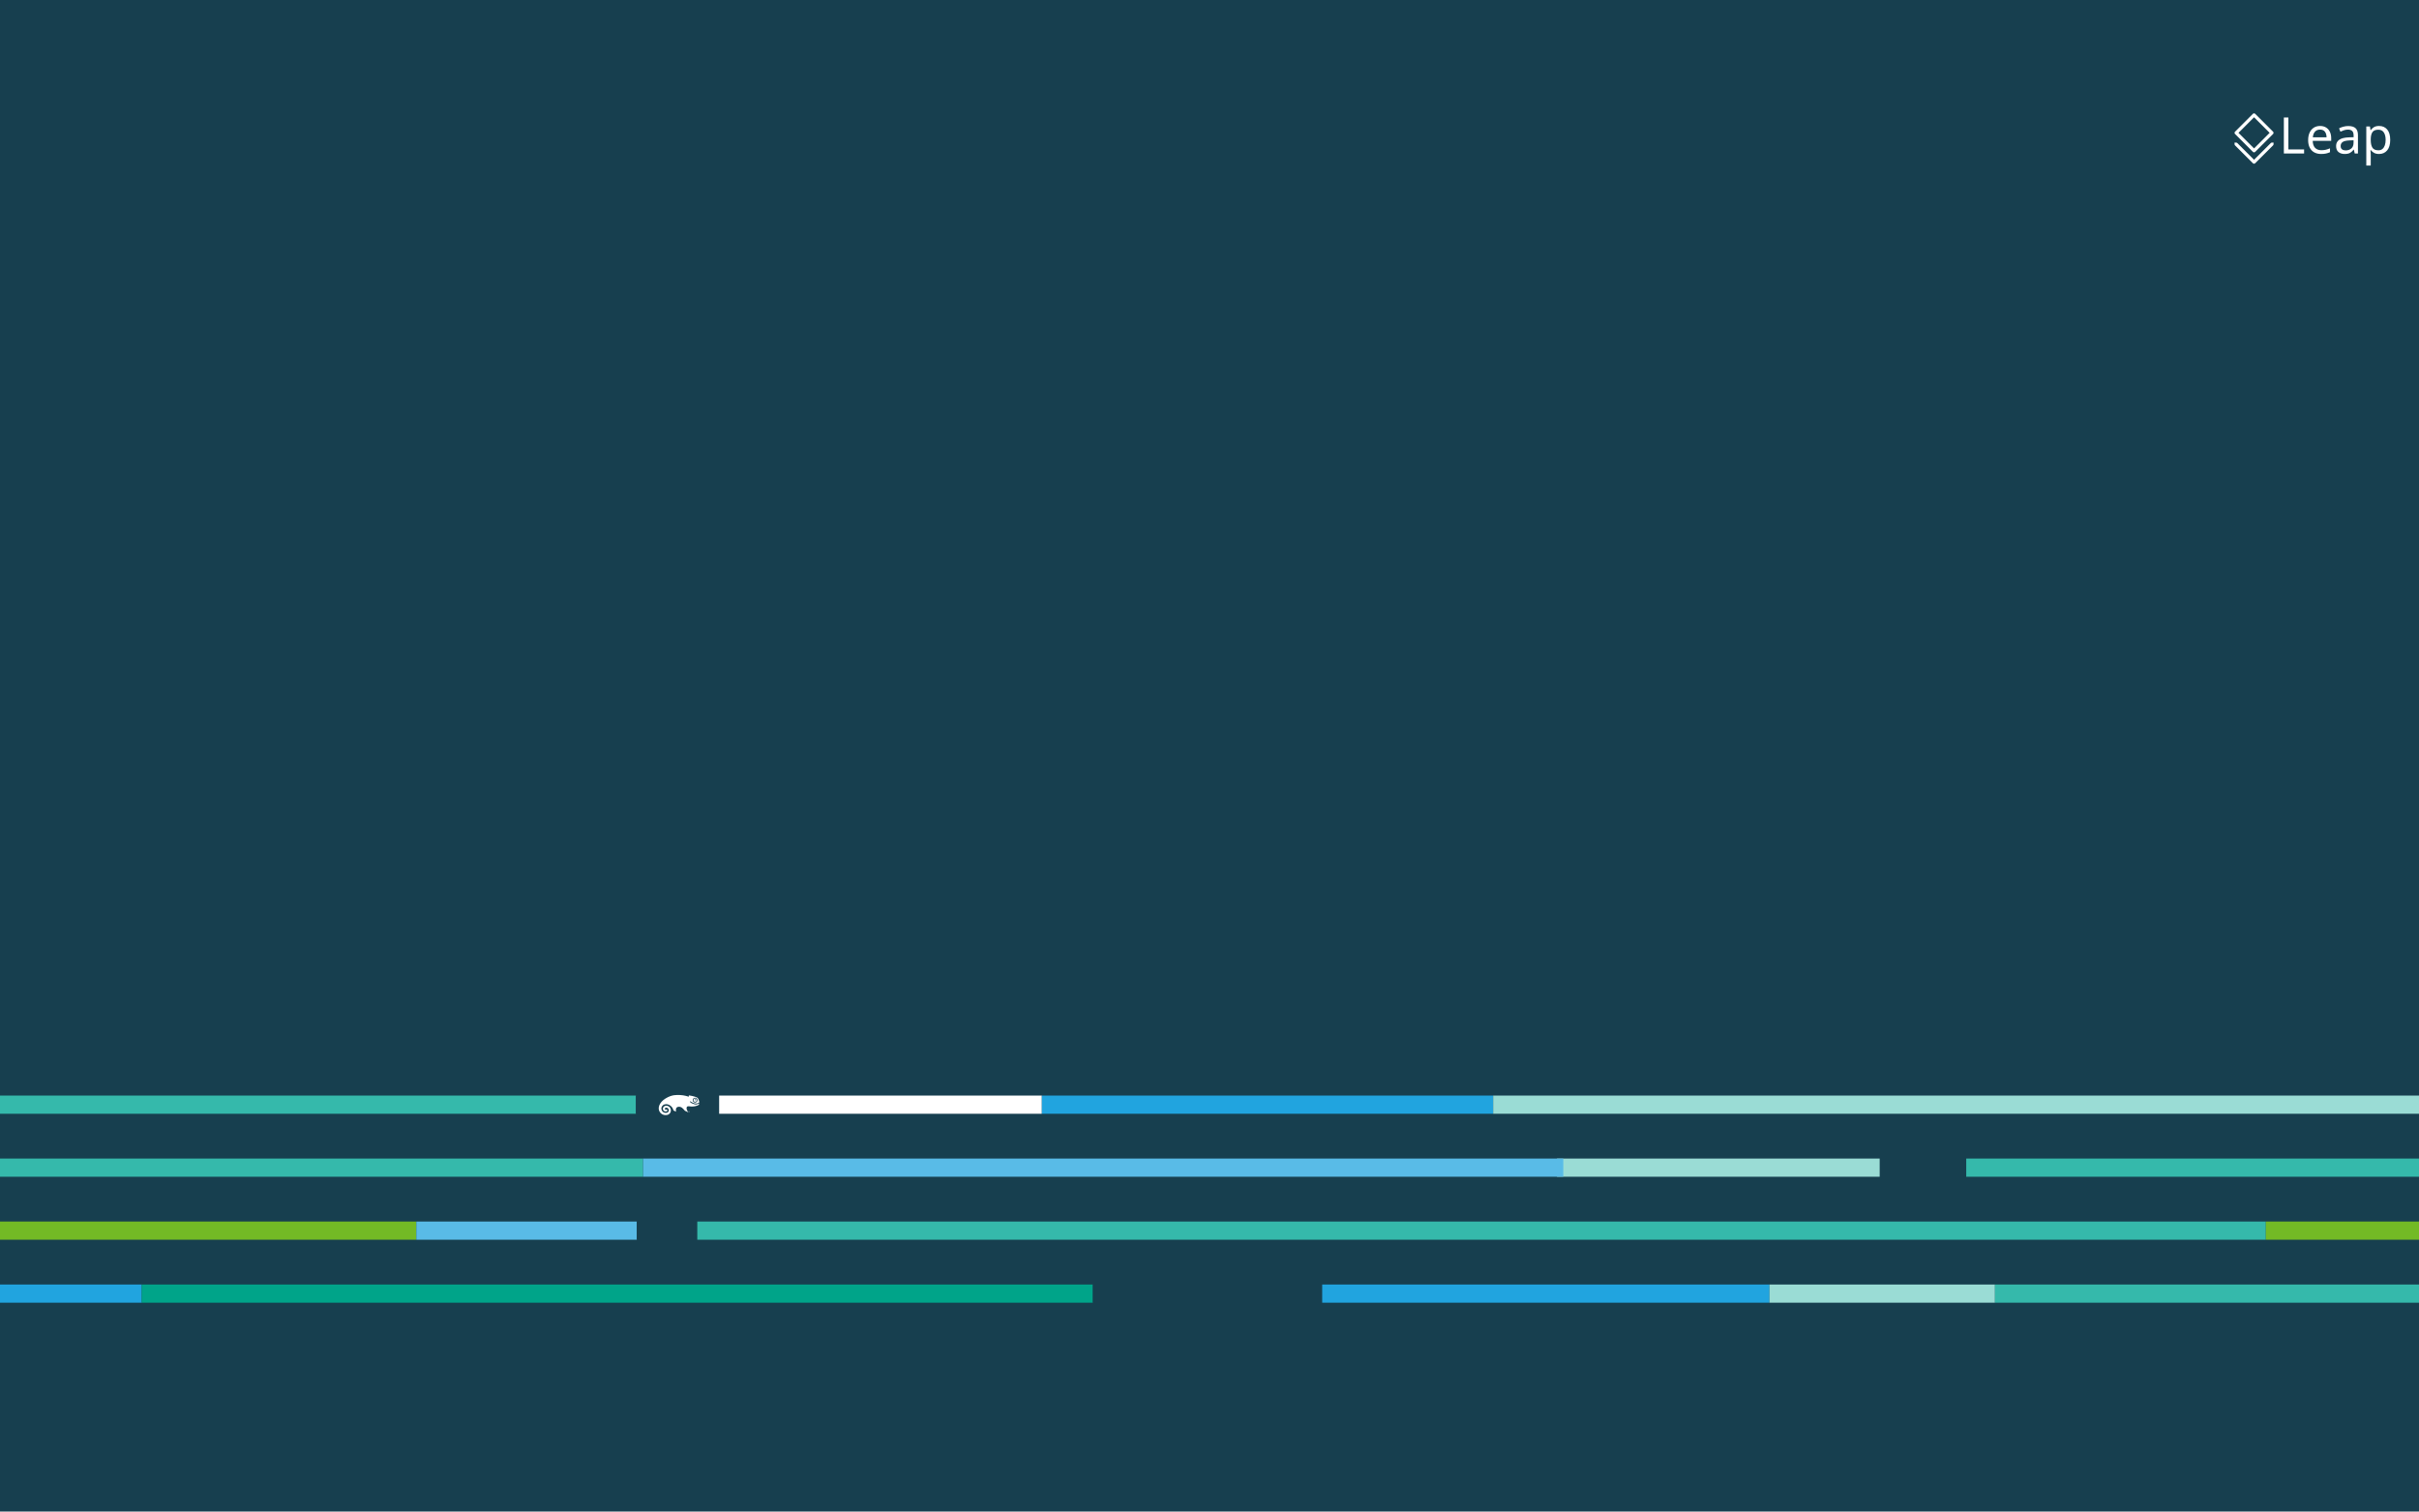
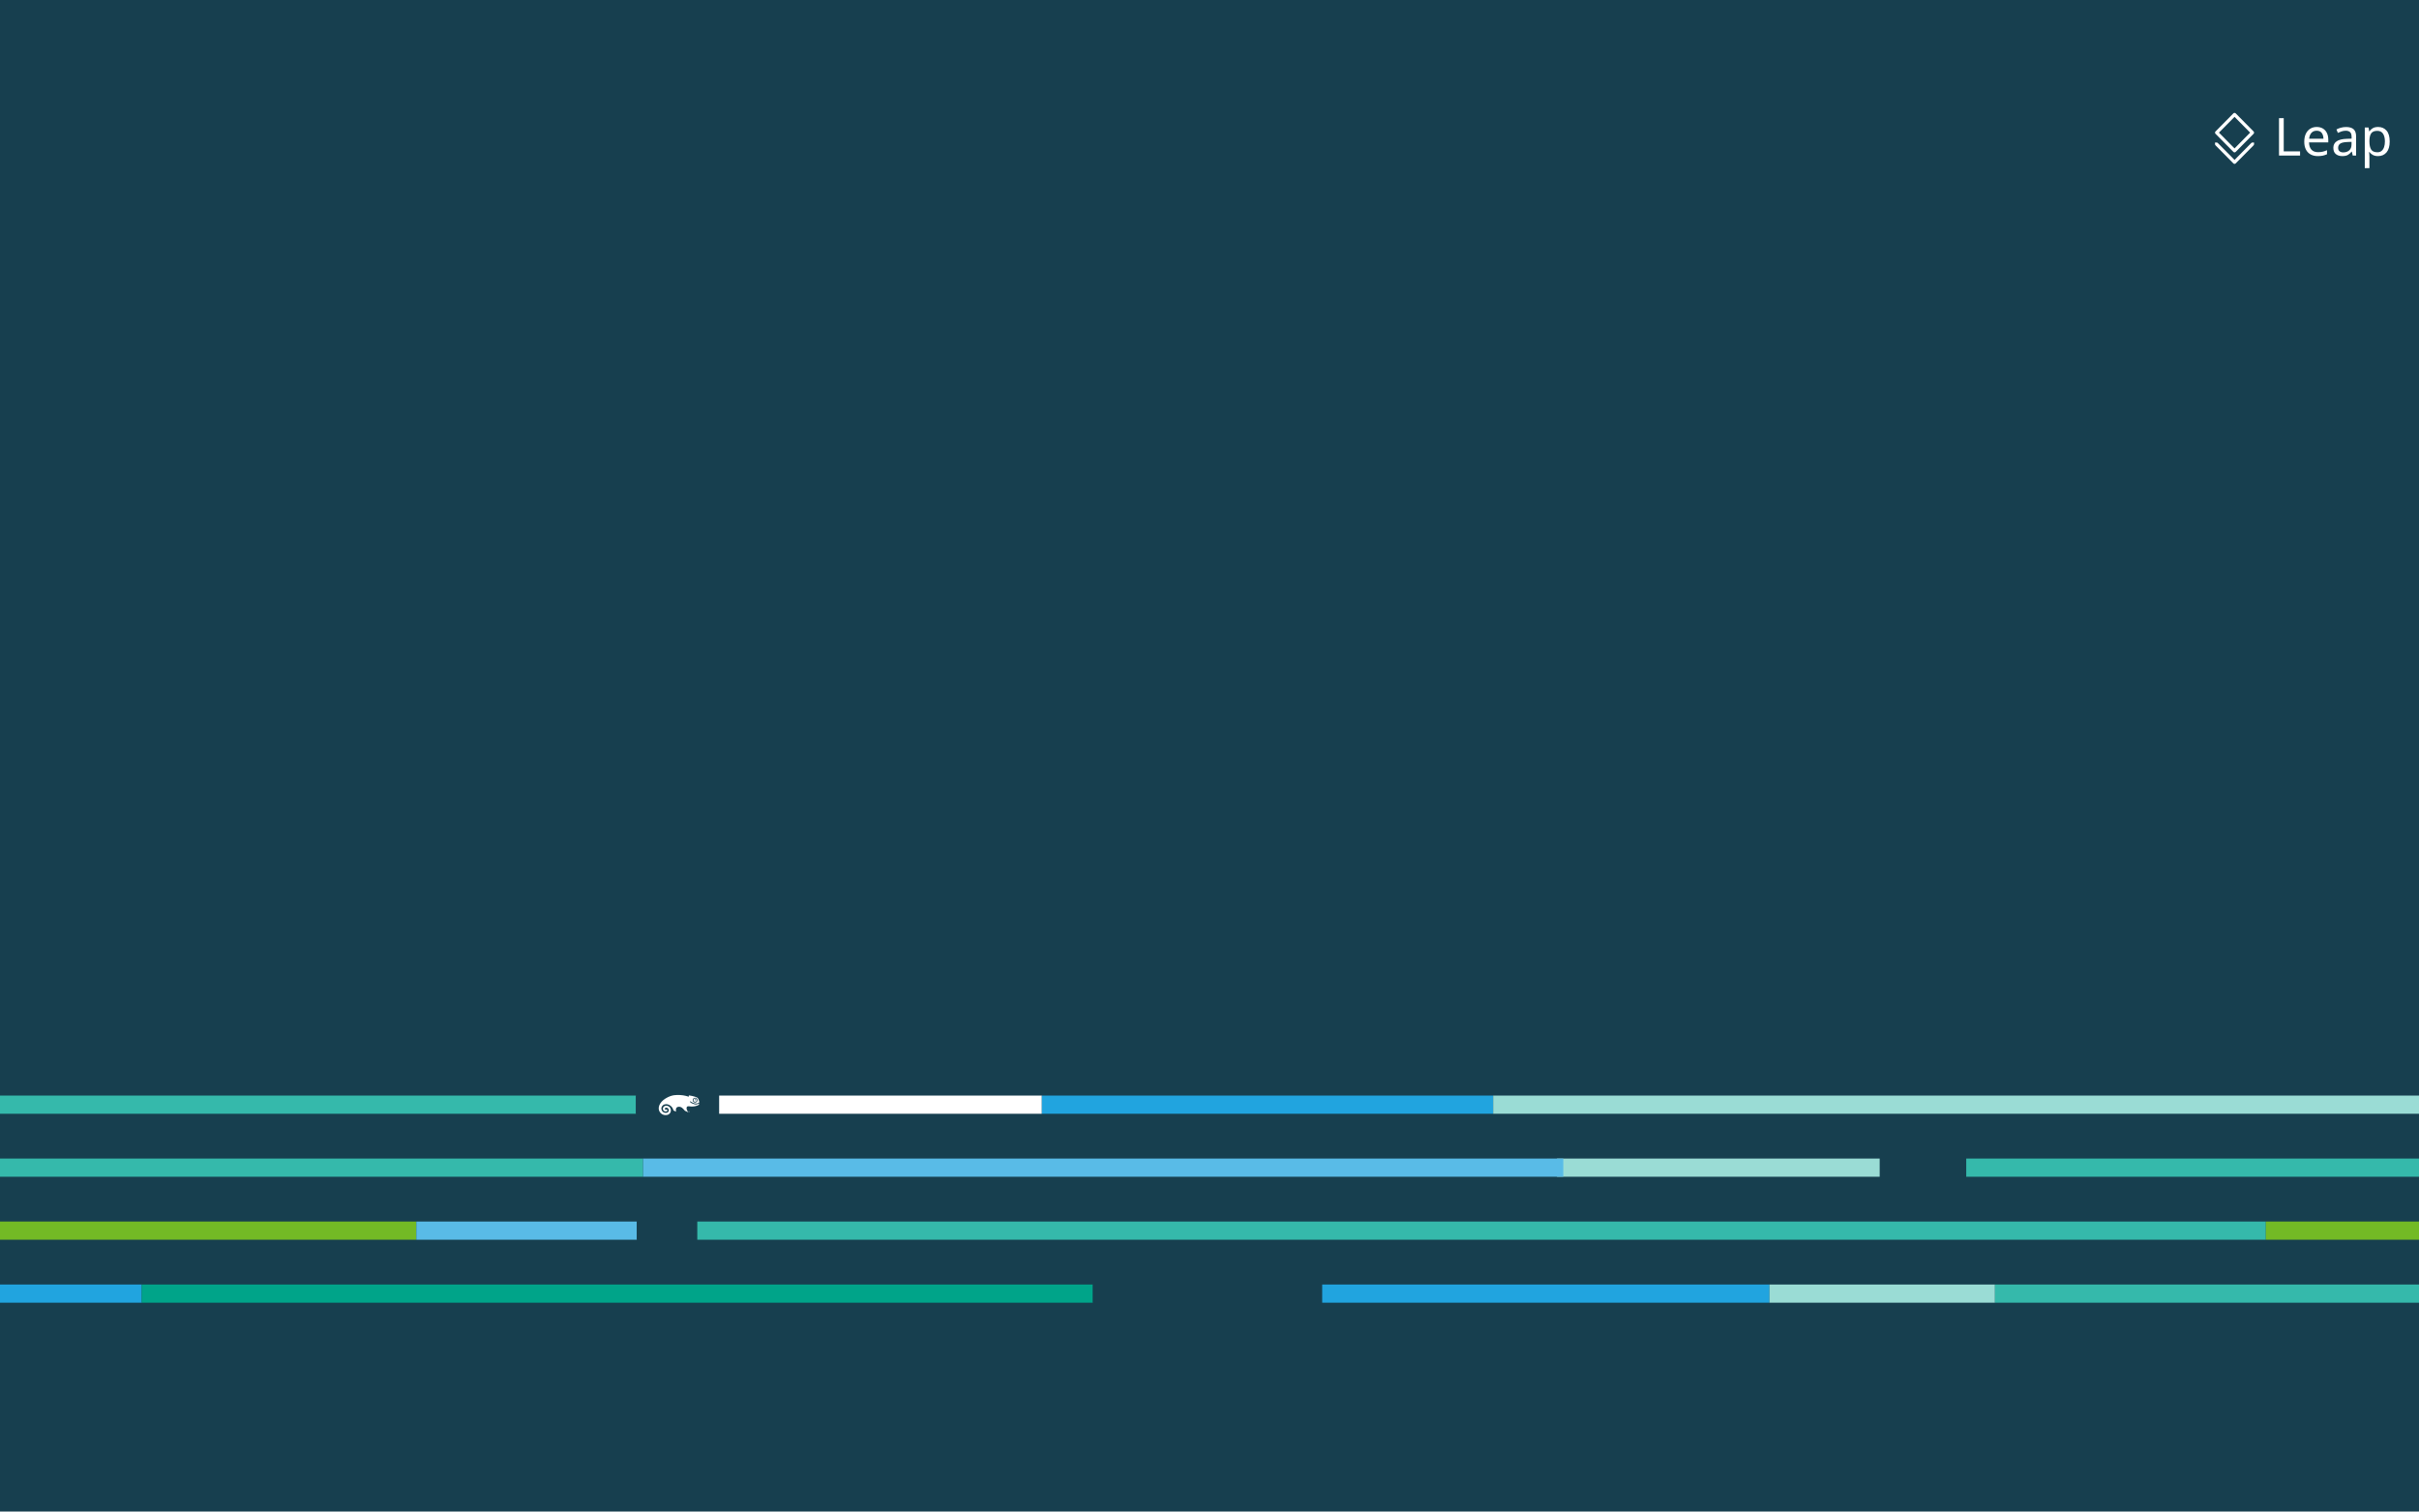
<svg xmlns="http://www.w3.org/2000/svg" width="1920" height="1200" viewBox="0 0 1920 1200" version="1.1" id="SVGRoot">
  <defs id="defs10" />
  <g id="layer1">
-     <path id="rect25" style="fill:#173f4f;fill-opacity:1;stroke-width:1.054" d="M 0,0 H 1920 V 1200 H 0 Z" />
+     <path id="rect25" style="fill:#173f4f;fill-opacity:1;stroke-width:1.054" d="M 1.7585449e-5,0 H 1920 V 1200 H 1.7585449e-5 Z" />
    <rect style="fill:#35b9ab;fill-opacity:1;stroke-width:1.014" id="rect859" width="504.756" height="14.444" x="0" y="869.781" />
    <rect style="fill:#173f4f;fill-opacity:1;stroke-width:1.362" id="rect865" width="66.032" height="14.444" x="504.756" y="869.781" />
    <rect style="fill:#ffffff;fill-opacity:1;stroke-width:2.39" id="rect869" width="256.126" height="14.444" x="570.797" y="869.781" />
    <rect style="fill:#21a4df;fill-opacity:1;stroke-width:2.184" id="rect873" width="358.176" height="14.444" x="826.997" y="869.781" />
    <rect style="fill:#9adcd5;fill-opacity:1;stroke-width:0.84" id="rect877" width="734.827" height="14.444" x="1185.172" y="869.781" />
    <rect style="fill:#35b9ab;fill-opacity:1;stroke-width:1.019" id="rect859-3" width="510.448" height="14.444" x="0" y="919.781" />
    <rect style="fill:#173f4f;fill-opacity:1;stroke-width:1.362" id="rect865-6" width="66.032" height="14.444" x="1515.448" y="919.781" />
    <rect style="fill:#9adcd5;fill-opacity:1;stroke-width:2.39" id="rect869-7" width="256.126" height="14.444" x="1235.807" y="919.781" />
    <rect style="fill:#35b9ab;fill-opacity:1;stroke-width:2.188" id="rect873-5" width="359.367" height="14.444" x="1560.633" y="919.781" />
    <rect style="fill:#59bbe7;fill-opacity:1;stroke-width:0.837" id="rect877-3" width="730.358" height="14.444" x="510.448" y="919.781" />
    <rect style="fill:#73ba25;fill-opacity:1;stroke-width:0.806" id="rect932" width="330.448" height="14.444" x="0" y="969.781" />
    <rect style="fill:#59bbe7;fill-opacity:1;stroke-width:0.949" id="rect937" width="175" height="14.444" x="330.448" y="969.781" />
    <rect style="fill:#173f4f;fill-opacity:1;stroke-width:0.965" id="rect957" width="48" height="14.444" x="505.448" y="969.781" />
    <rect style="fill:#35b9ab;fill-opacity:1;stroke-width:4.469" id="rect961" width="1245" height="14.444" x="553.448" y="969.781" />
    <rect style="fill:#73ba25;fill-opacity:1;stroke-width:1.061" id="rect965" width="121.552" height="14.444" x="1798.448" y="969.781" />
    <rect style="fill:#21a4df;fill-opacity:1;stroke-width:0.959" id="rect976" width="112.507" height="14.444" x="0" y="1019.78" />
    <rect style="fill:#00a489;fill-opacity:1;stroke-width:0.846" id="rect980" width="755" height="14.444" x="112.448" y="1019.78" />
    <rect style="fill:#173f4f;fill-opacity:1;stroke-width:0.941" id="rect984" width="182" height="14.444" x="867.448" y="1019.78" />
    <rect style="fill:#21a4df;fill-opacity:1;stroke-width:0.695" id="rect992" width="355" height="14.444" x="1049.448" y="1019.78" />
    <rect style="fill:#9adcd5;fill-opacity:1;stroke-width:0.705" id="rect996" width="179" height="14.444" x="1404.448" y="1019.78" />
    <rect style="fill:#35b9ab;fill-opacity:1;stroke-width:0.987" id="rect998" width="336.552" height="14.444" x="1583.448" y="1019.78" />
    <g transform="matrix(0.1076362,0,0,0.1076362,495.3922,821.7049)" fill="#73ba25" id="g64" style="fill:#ffffff">
      <path id="Geeko" d="m 523.71,467.88 c -3.311,-0.119 -6.451,1.051 -8.85,3.301 -2.399,2.25 -3.815,5.298 -3.915,8.599 -0.23,6.821 5.111,12.559 11.916,12.81 3.309,0.1 6.465,-1.07 8.878,-3.32 2.41,-2.261 3.795,-5.311 3.901,-8.599 0.23,-6.819 -5.109,-12.549 -11.93,-12.791 z m 2.021,13.512 c -3.031,0 -5.479,-1.64 -5.479,-3.65 0,-2.029 2.448,-3.66 5.479,-3.66 3.031,0 5.486,1.631 5.486,3.66 0,2.01 -2.457,3.65 -5.486,3.65 z m 28.798,14.729 c 0.089,-0.069 0.295,-0.251 0.268,-0.419 -0.685,-4.279 -7.059,-25.029 -11.884,-30.019 -1.329,-1.359 -2.394,-2.699 -4.55,-3.96 -17.454,-10.171 -58.863,-16.309 -60.803,-16.59 0,0 -0.195,-0.041 -0.33,0.091 -0.105,0.102 -0.125,0.3 -0.125,0.3 0,0 -0.16,8.58 -0.184,9.539 -4.229,-1.421 -34.972,-11.351 -63.791,-12.351 -24.44,-0.859 -60.033,-4.02 -107.2,24.98 l -1.394,0.868 c -22.19,13.841 -37.51,30.91 -45.518,50.739 -2.512,6.24 -5.889,20.32 -2.541,33.569 1.442,5.791 4.13,11.61 7.756,16.819 8.194,11.77 21.944,19.58 36.749,20.899 20.904,1.87 36.733,-7.519 42.363,-25.099 3.871,-12.13 0,-29.928 -14.839,-39.007 -12.07,-7.391 -25.049,-5.711 -32.578,-0.73 -6.531,4.33 -10.23,11.06 -10.165,18.451 0.151,13.11 11.444,20.078 19.564,20.099 2.359,0 4.728,-0.41 7.399,-1.28 0.951,-0.289 1.845,-0.649 2.831,-1.259 l 0.309,-0.181 0.195,-0.13 -0.065,0.039 c 1.85,-1.261 2.964,-3.311 2.964,-5.511 0,-0.6 -0.084,-1.208 -0.256,-1.821 -0.959,-3.32 -4.239,-5.328 -7.638,-4.709 l -0.46,0.109 -0.621,0.189 -0.901,0.31 c -1.87,0.46 -3.269,0.5 -3.569,0.51 -0.951,-0.061 -5.625,-1.461 -5.625,-6.58 v -0.07 c 0,-1.88 0.754,-3.199 1.17,-3.92 1.454,-2.28 5.435,-4.518 10.814,-4.05 7.059,0.61 12.149,4.23 15.52,11.06 3.129,6.349 2.31,14.159 -2.11,19.88 -4.39,5.668 -12.205,8.078 -22.598,6.959 -10.481,-1.159 -19.34,-7.191 -24.303,-16.579 -4.856,-9.178 -5.121,-20.059 -0.686,-28.418 10.609,-20.029 30.649,-19.82 41.637,-17.921 16.26,2.82 34.758,17.819 41.319,35.138 1.059,2.761 1.599,4.949 2.071,6.95 l 0.709,2.99 18.37,8.969 c 0.395,0.193 0.528,0.258 0.686,0.14 0.189,-0.141 0.081,-0.53 0.081,-0.53 -0.114,-0.41 -0.381,-0.789 -0.805,-5.93 -0.349,-4.562 -1.059,-17.051 5.228,-23.24 2.441,-2.419 6.161,-4.578 9.099,-5.269 12.04,-2.941 26.159,-0.912 39.507,14.539 6.91,7.98 10.279,11.619 11.97,13.249 0,0 0.385,0.363 0.589,0.531 0.223,0.183 0.369,0.338 0.695,0.519 0.558,0.31 22.954,10.621 22.954,10.621 0,0 0.265,0.132 0.461,-0.11 0.194,-0.24 0.01,-0.479 0.01,-0.479 -0.149,-0.17 -14.199,-18.328 -11.698,-33.279 1.97,-11.909 11.447,-10.83 24.558,-9.35 4.279,0.5 9.152,1.059 14.196,1.172 14.084,0.089 29.254,-2.511 38.604,-6.601 6.049,-2.629 9.909,-4.379 12.328,-6.579 0.87,-0.721 1.321,-1.891 1.791,-3.15 l 0.33,-0.831 c 0.391,-1.021 0.966,-3.171 1.219,-4.35 0.102,-0.519 0.221,-1.027 -0.209,-1.359 -0.393,-0.303 -1.294,0.24 -1.294,0.24 -4.106,2.471 -14.369,7.151 -23.965,7.35 -11.914,0.24 -36.054,-12.061 -38.555,-13.36 -1.674,-3.986 -3.346,-7.972 -5.044,-11.948 17.27,11.379 31.594,17.668 42.559,18.638 12.207,1.087 21.723,-5.572 25.853,-8.343 0.541,-0.359 1.08,-0.762 1.576,-1.149 z m -48.992,-16.369 c 0.175,-4.73 2.155,-9.12 5.614,-12.34 3.46,-3.231 7.975,-4.9 12.708,-4.749 9.76,0.349 17.43,8.589 17.095,18.338 -0.184,4.73 -2.164,9.12 -5.614,12.33 -3.46,3.25 -7.964,4.92 -12.719,4.76 -9.75,-0.36 -17.411,-8.58 -17.084,-18.338 z" clip-rule="evenodd" fill-rule="evenodd" style="fill:#ffffff" />
      <g transform="matrix(1.7539,0,0,1.7539,-692,-166.47)" id="g62" style="fill:#ffffff">
        <path d="m 667.46,415.23 c 1.218,0 2.188,0.99 2.188,2.229 0,1.257 -0.971,2.237 -2.198,2.237 -1.218,0 -2.208,-0.98 -2.208,-2.237 0,-1.238 0.99,-2.229 2.208,-2.229 z m -0.01,0.346 c -0.98,0 -1.782,0.842 -1.782,1.882 0,1.06 0.802,1.891 1.792,1.891 0.99,0.011 1.782,-0.831 1.782,-1.881 0,-1.05 -0.792,-1.892 -1.782,-1.892 z m -0.416,3.179 h -0.396 v -2.485 c 0.208,-0.03 0.406,-0.06 0.703,-0.06 0.377,0 0.624,0.079 0.772,0.188 0.149,0.108 0.229,0.276 0.229,0.515 0,0.326 -0.218,0.524 -0.485,0.604 v 0.021 c 0.218,0.039 0.366,0.237 0.416,0.604 0.06,0.387 0.118,0.535 0.158,0.614 h -0.416 c -0.06,-0.079 -0.119,-0.307 -0.168,-0.634 -0.06,-0.316 -0.218,-0.436 -0.535,-0.436 h -0.277 v 1.069 z m 0,-1.377 h 0.287 c 0.327,0 0.604,-0.118 0.604,-0.426 0,-0.218 -0.158,-0.436 -0.604,-0.436 -0.129,0 -0.218,0.01 -0.287,0.021 z" fill="#73ba25" id="path60" style="fill:#ffffff" />
      </g>
    </g>
-     <path d="m 1789.013,90 a 1.29,1.29 0 0 0 -0.851,0.373 l -14.184,14.184 a 1.29,1.29 0 0 0 0,1.823 l 14.184,14.184 a 1.29,1.29 0 0 0 1.823,0 l 14.184,-14.184 a 1.29,1.29 0 0 0 0,-1.823 l -14.184,-14.184 a 1.29,1.29 0 0 0 -0.972,-0.373 z m 0.061,3.108 12.361,12.361 -12.361,12.361 -12.361,-12.361 z m -15.474,20.097 v 1.29 a 1.289,1.289 0 0 0 0.378,0.912 l 14.184,14.184 a 1.29,1.29 0 0 0 1.823,0 l 14.184,-14.184 a 1.289,1.289 0 0 0 0.378,-0.912 1.289,1.289 0 0 0 0,-0.061 v -1.229 h -1.29 a 1.289,1.289 0 0 0 -0.912,0.378 l -13.273,13.273 -13.273,-13.273 a 1.289,1.289 0 0 0 -0.912,-0.373 v -0.01 z" color="#000000" color-rendering="auto" dominant-baseline="auto" fill="#fbc75d" image-rendering="auto" shape-rendering="auto" solid-color="#000000" stop-color="#000000" style="font-variant-ligatures:normal;font-variant-position:normal;font-variant-caps:normal;font-variant-numeric:normal;font-variant-alternates:normal;font-variant-east-asian:normal;font-feature-settings:normal;font-variation-settings:normal;text-indent:0;text-decoration:none;text-decoration-line:none;text-decoration-style:solid;text-decoration-color:#000000;text-transform:none;text-orientation:mixed;white-space:normal;shape-padding:0;shape-margin:0;inline-size:0;isolation:auto;mix-blend-mode:normal;fill:#ffffff;stroke-width:0.172" id="path64" />
-     <text xml:space="preserve" style="font-style:normal;font-weight:normal;font-size:39.97px;line-height:1.25;font-family:sans-serif;fill:#000000;fill-opacity:1;stroke:none;stroke-width:0.999" x="1808.864" y="121.835" id="text323">
-       <tspan id="tspan321" x="1808.864" y="121.835" style="font-style:normal;font-variant:normal;font-weight:normal;font-stretch:normal;font-family:'Source Sans Pro';-inkscape-font-specification:'Source Sans Pro';fill:#ffffff;stroke-width:0.999">Leap</tspan>
+     <path d="m 1773.531,89.625 a 1.292,1.307 0 0 0 -0.852,0.376 l -14.206,14.37 a 1.292,1.307 0 0 0 0,1.847 l 14.206,14.37 a 1.292,1.307 0 0 0 1.826,0 l 14.206,-14.37 a 1.292,1.307 0 0 0 0,-1.847 l -14.206,-14.37 a 1.292,1.307 0 0 0 -0.974,-0.376 z m 0.06,3.149 12.38,12.523 -12.38,12.523 -12.379,-12.523 z m -15.497,20.361 v 1.306 a 1.291,1.306 0 0 0 0.379,0.924 l 14.206,14.37 a 1.292,1.307 0 0 0 1.826,0 l 14.206,-14.37 a 1.291,1.306 0 0 0 0.379,-0.924 1.291,1.306 0 0 0 0,-0.059 v -1.245 h -1.292 a 1.291,1.306 0 0 0 -0.913,0.384 l -13.293,13.447 -13.292,-13.447 a 1.291,1.306 0 0 0 -0.913,-0.376 v -0.002 z" color="#000000" color-rendering="auto" dominant-baseline="auto" fill="#fbc75d" image-rendering="auto" shape-rendering="auto" solid-color="#000000" stop-color="#000000" style="font-variant-ligatures:normal;font-variant-position:normal;font-variant-caps:normal;font-variant-numeric:normal;font-variant-alternates:normal;font-variant-east-asian:normal;font-feature-settings:normal;font-variation-settings:normal;text-indent:0;text-decoration:none;text-decoration-line:none;text-decoration-style:solid;text-decoration-color:#000000;text-transform:none;text-orientation:mixed;white-space:normal;shape-padding:0;shape-margin:0;inline-size:0;isolation:auto;mix-blend-mode:normal;fill:#ffffff;stroke-width:0.173" id="path64-3" />
+     <text xml:space="preserve" style="font-style:normal;font-weight:normal;font-size:41.593px;line-height:1.25;font-family:sans-serif;fill:#ffffff;fill-opacity:1;stroke:none;stroke-width:1.04" x="1804.855" y="123.509" id="text323-6">
+       <tspan id="tspan321-7" x="1804.855" y="123.509" style="font-style:normal;font-variant:normal;font-weight:normal;font-stretch:normal;font-family:'Source Sans Pro';-inkscape-font-specification:'Source Sans Pro';fill:#ffffff;stroke-width:1.04">Leap</tspan>
    </text>
  </g>
</svg>
